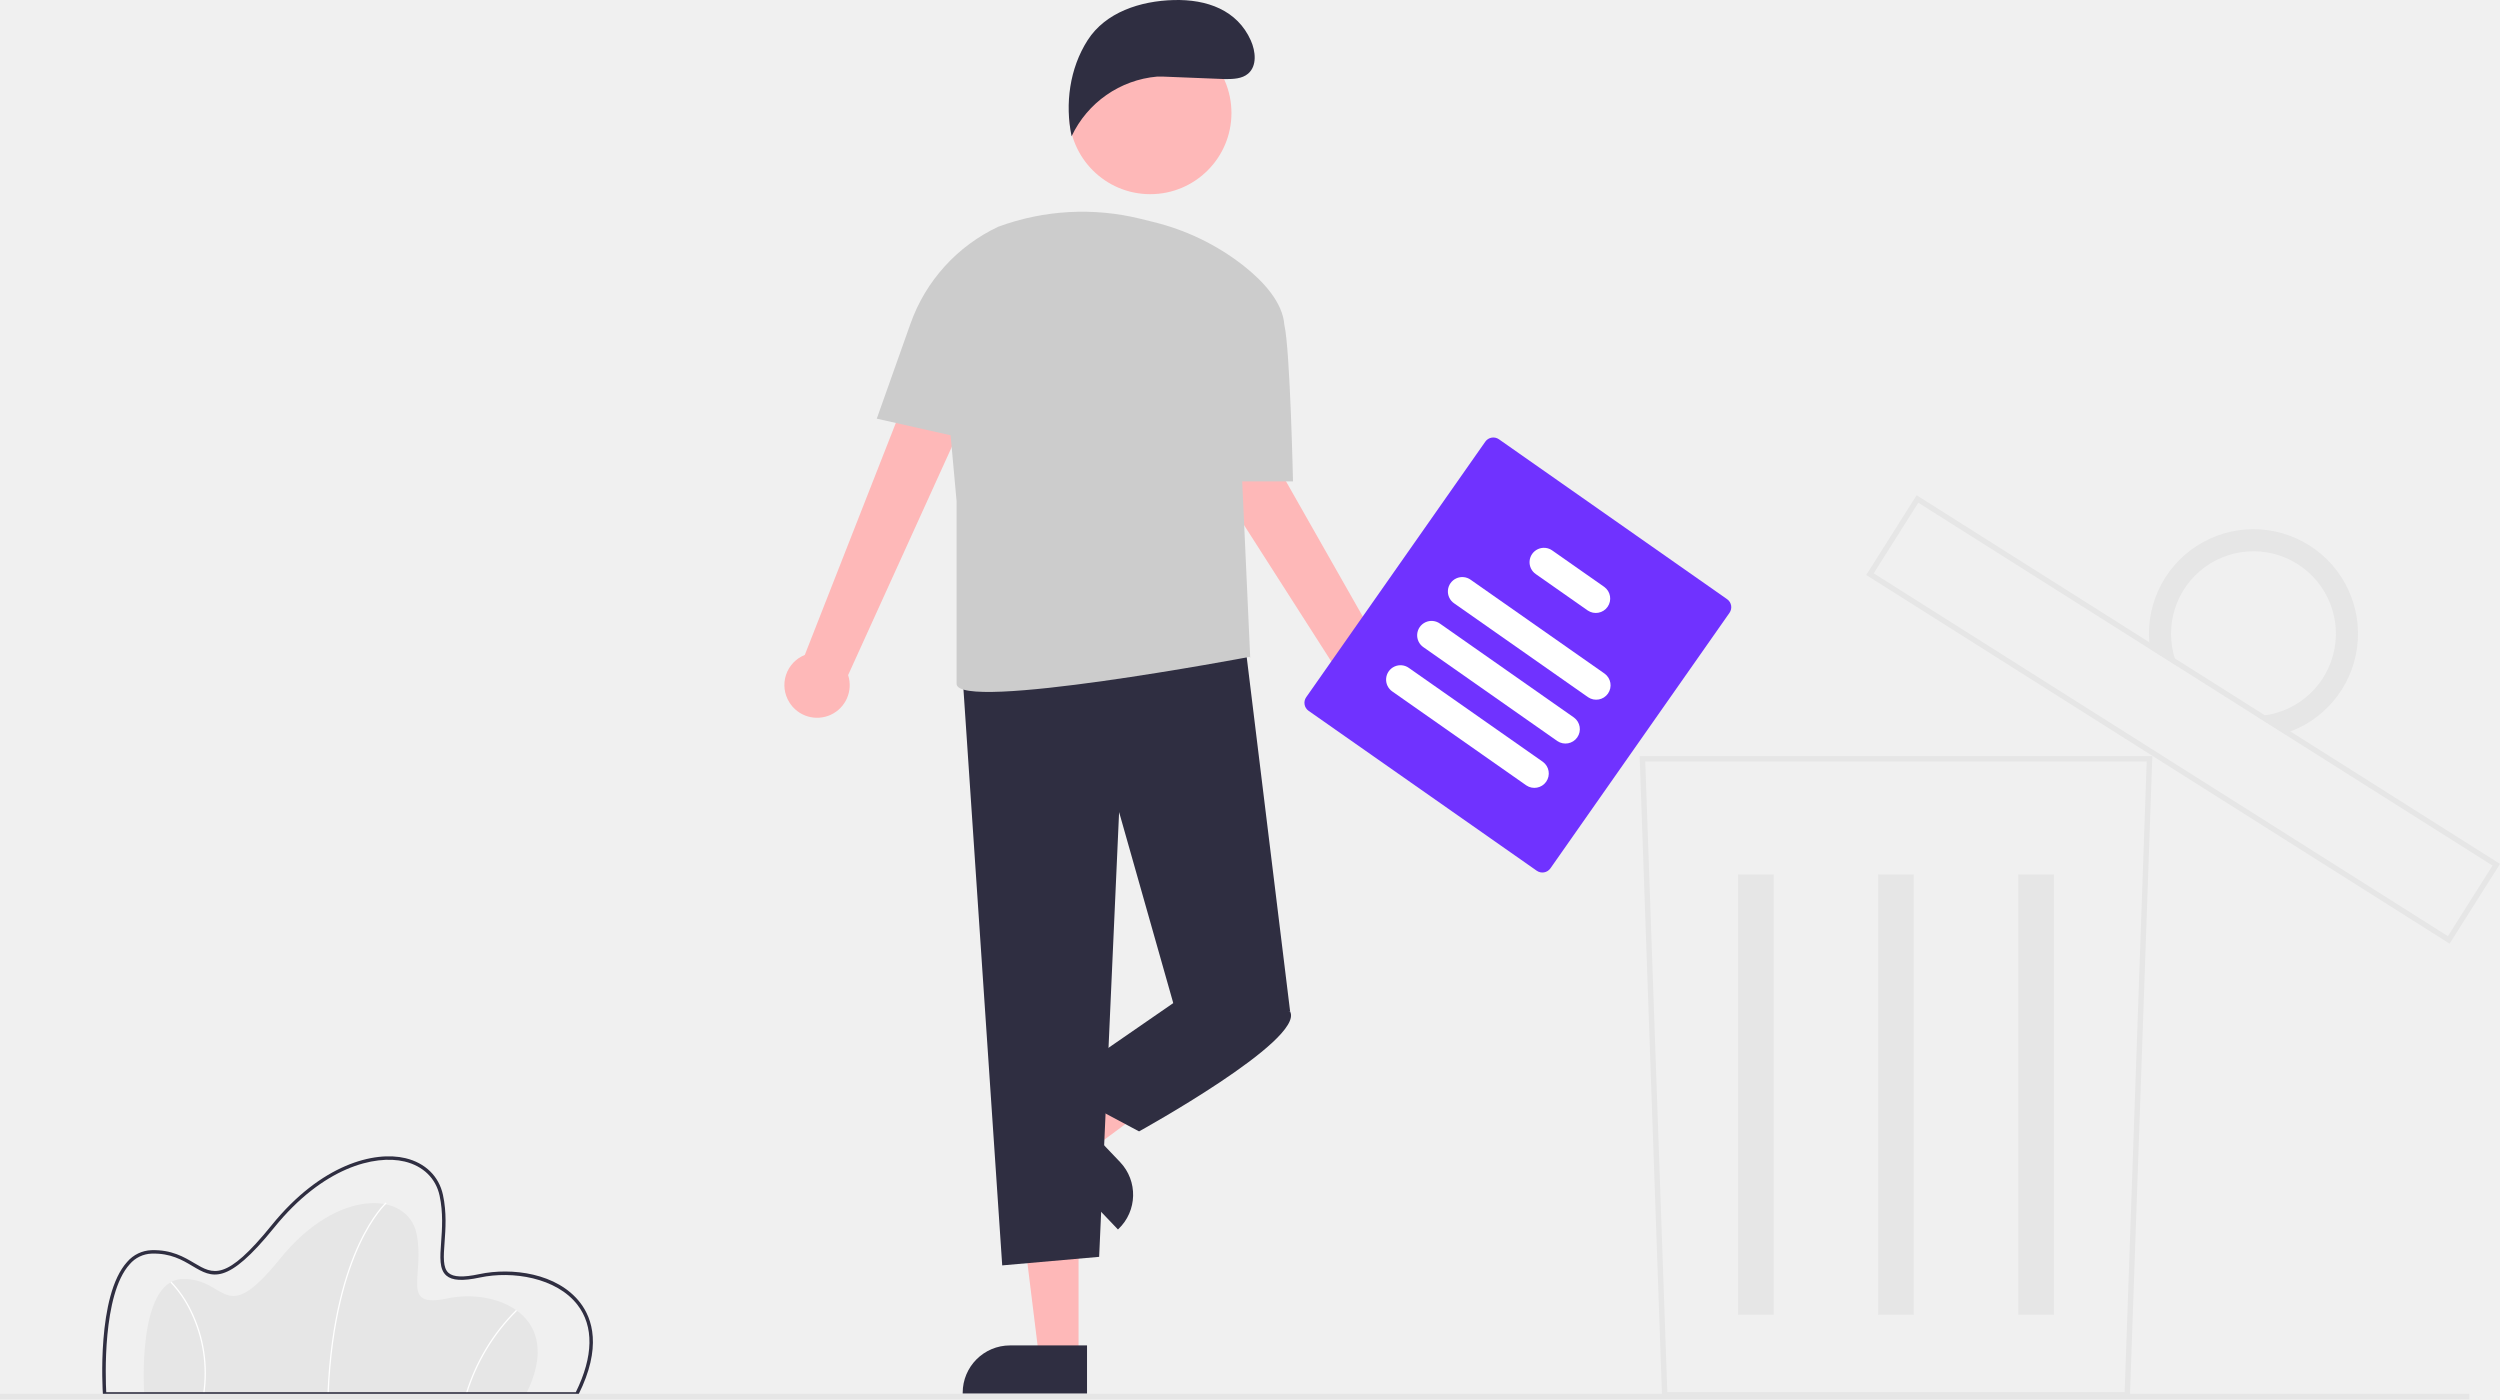
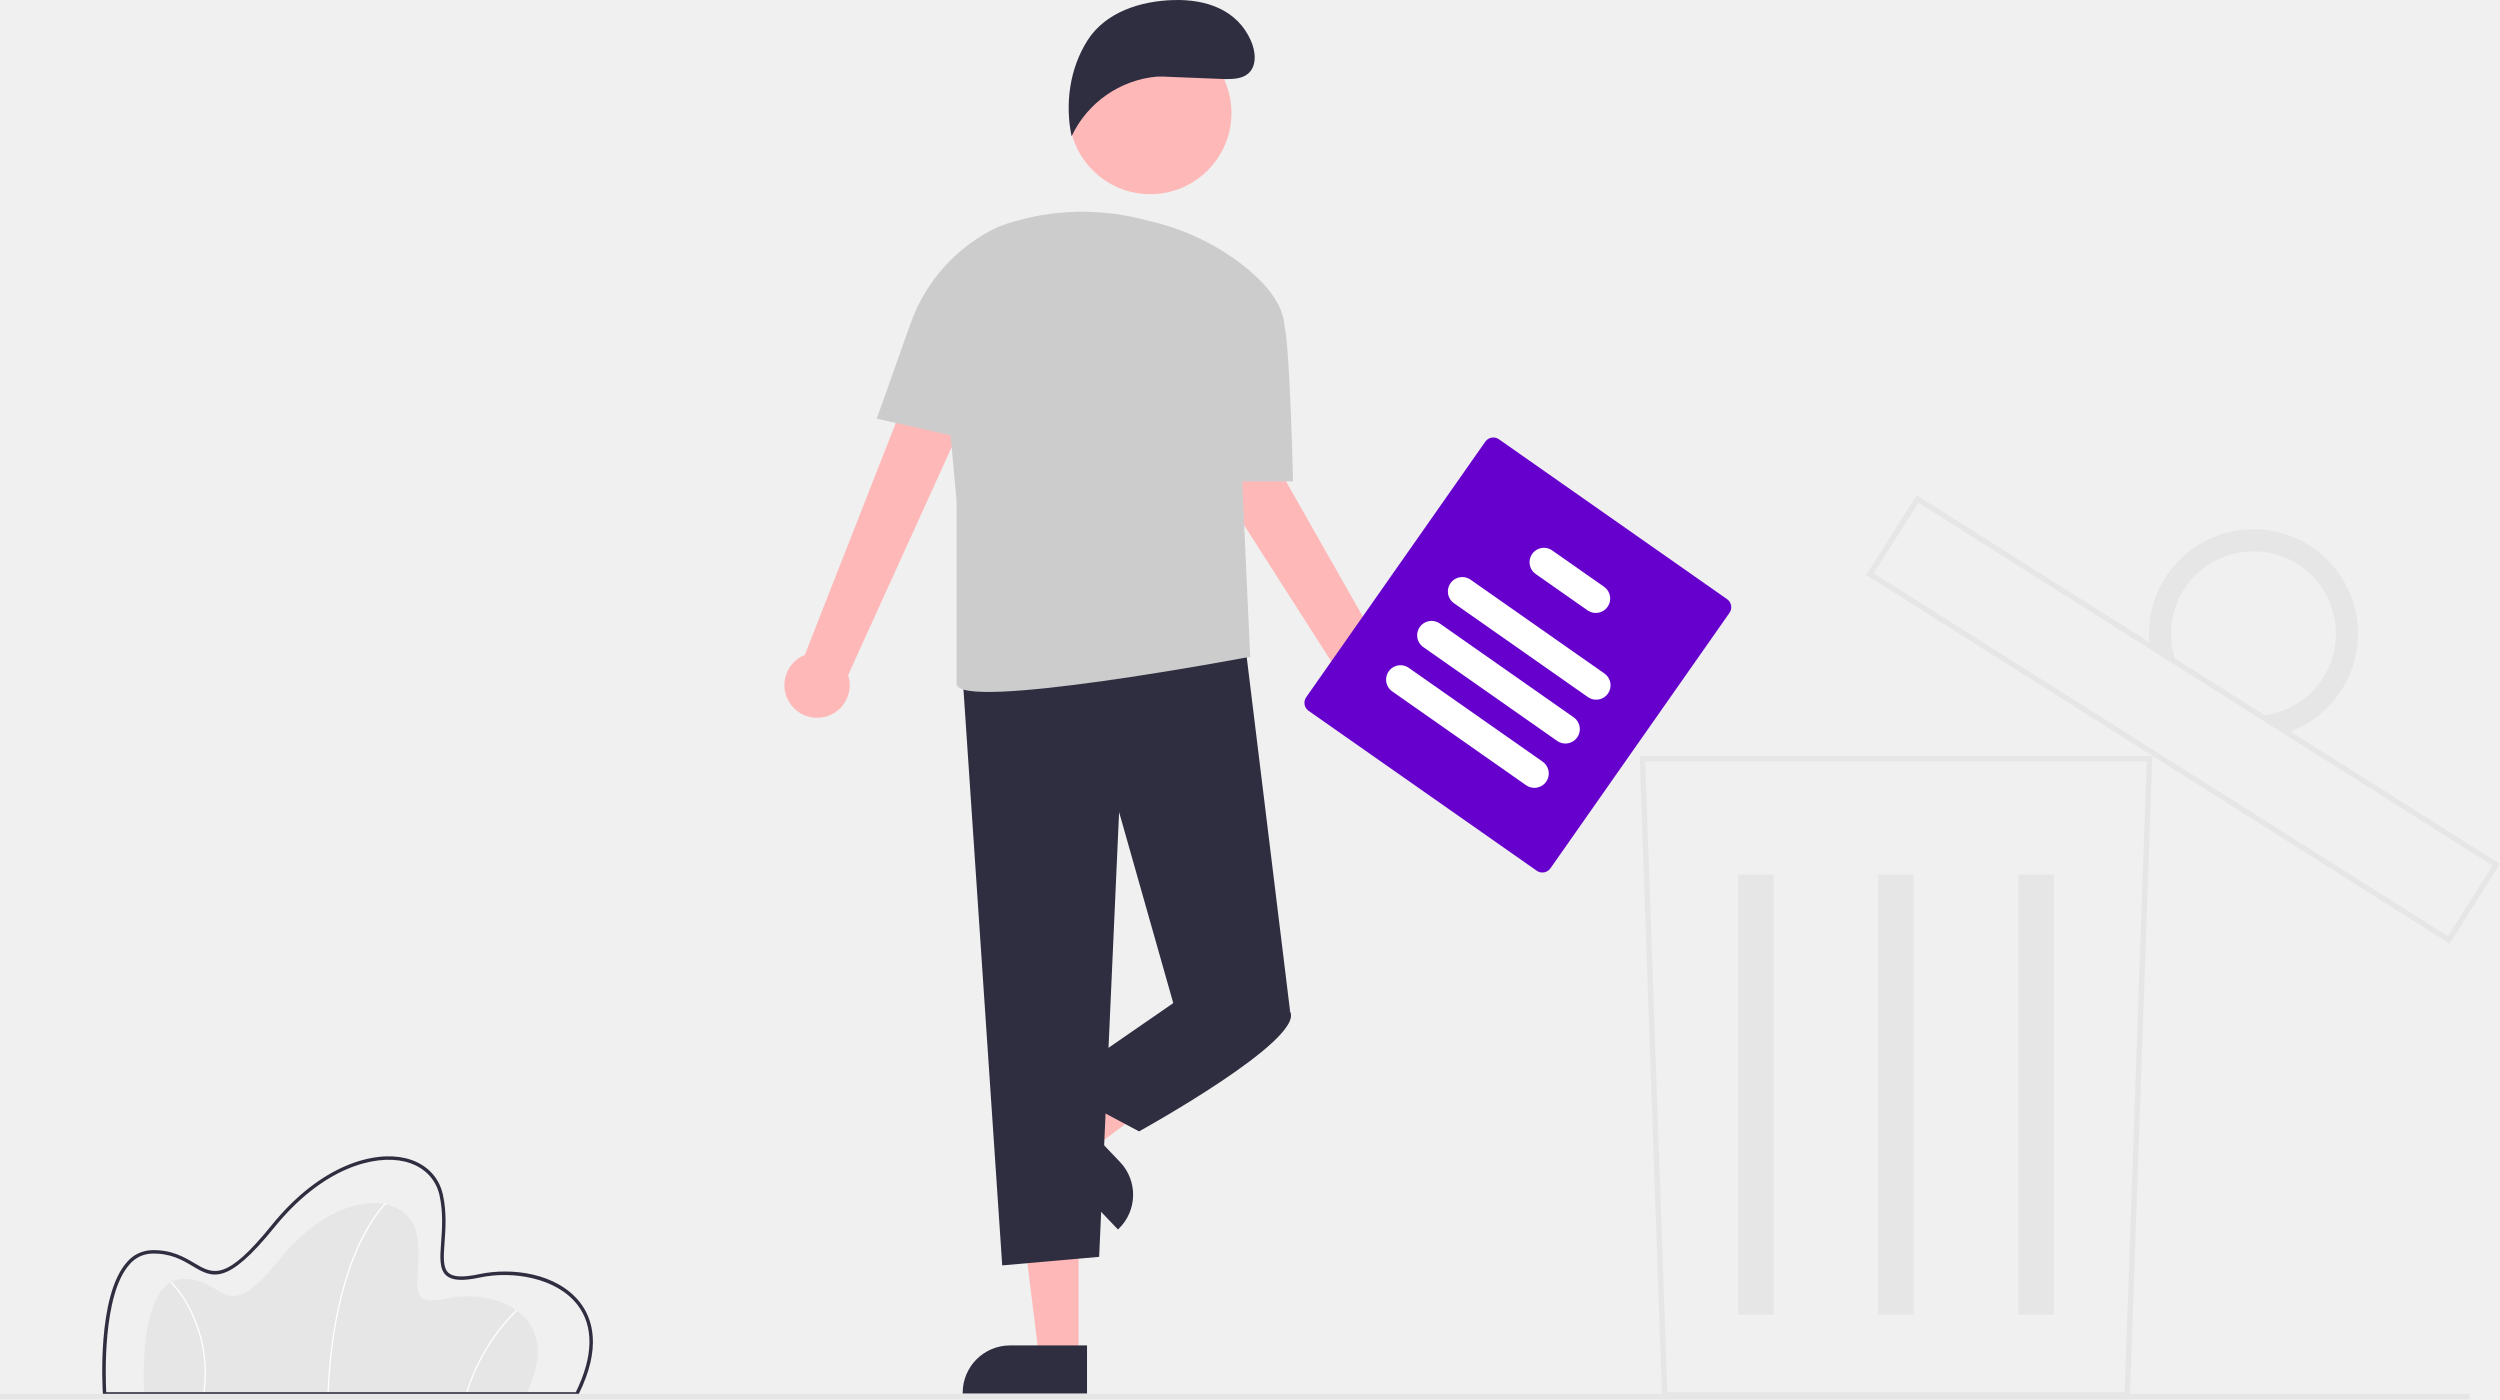
<svg xmlns="http://www.w3.org/2000/svg" data-name="Layer 1" width="920.304" height="515.087" viewBox="0 0 920.304 515.087">
  <path id="a935b196-91fc-4d65-bd04-49275a33d175-1298" data-name="Path 1" d="M333.527,705.582h-140.6s-2.85-41.8,14.012-42.275,14.962,18.525,36.1-7.6,46.787-24.7,50.112-9.262-6.412,27.787,11.4,23.987S348.014,676.607,333.527,705.582Z" transform="translate(-139.8479 -192.4567)" fill="#e6e6e6" />
  <path id="af9a6d89-7824-4af5-a475-6980c18ad0f3-1299" data-name="Path 2" d="M260.854,705.592l-.475-.019c1.107-27.52,6.87-45.2,11.511-55.19,5.038-10.844,9.893-15.234,9.942-15.277l.316.355c-.048.043-4.846,4.389-9.844,15.16C267.689,660.565,261.957,678.175,260.854,705.592Z" transform="translate(-139.8479 -192.4567)" fill="#fff" />
  <path id="ae138407-70d7-43ff-b006-9d3240c337f6-1300" data-name="Path 3" d="M311.74,705.648l-.456-.133a73.682,73.682,0,0,1,18.551-30.863l.319.352A73.183,73.183,0,0,0,311.74,705.648Z" transform="translate(-139.8479 -192.4567)" fill="#fff" />
  <path id="a7d931fe-d47e-4aa5-ae01-a0d26a3448cc-1301" data-name="Path 4" d="M215.073,705.615l-.471-.065a51.732,51.732,0,0,0-4.653-30.238,41.633,41.633,0,0,0-7.34-10.716l.329-.343a42.155,42.155,0,0,1,7.441,10.848A52.206,52.206,0,0,1,215.073,705.615Z" transform="translate(-139.8479 -192.4567)" fill="#fff" />
  <path id="b274f1e0-b558-44b1-a0b2-dcd77bbddb14-1302" data-name="Path 5" d="M352.608,706.217h-174.845l-.04-.592c-.1-1.473-2.331-36.228,8.93-48.629a12.334,12.334,0,0,1,9.013-4.325c7.34-.209,11.953,2.541,15.674,4.747,7.013,4.16,11.645,6.909,28.49-13.91,18.247-22.553,37.936-27.406,49.254-24.708,7.313,1.744,12.353,6.671,13.828,13.52,1.4,6.485.952,12.578.594,17.475-.383,5.239-.685,9.376,1.467,11.252,1.8,1.565,5.381,1.707,11.281.448,12-2.56,28.748-.37,37.153,10.491,4.522,5.843,8.085,16.463-.623,33.88Zm-173.652-1.271h172.865c6.489-13.165,6.692-24.287.581-32.182-7.711-9.963-23.888-12.585-35.883-10.026-6.411,1.368-10.23,1.142-12.381-.732-2.631-2.292-2.308-6.71-1.9-12.3.352-4.815.789-10.808-.569-17.115-1.368-6.351-6.063-10.926-12.881-12.551-10.957-2.614-30.1,2.177-47.971,24.27-17.534,21.672-22.817,18.54-30.126,14.2-3.767-2.234-8.043-4.767-14.99-4.57a11.109,11.109,0,0,0-8.108,3.909c-10.118,11.146-8.884,42.398-8.636,47.097Z" transform="translate(-139.8479 -192.4567)" fill="#2f2e41" />
  <path id="bca7d782-7e31-494e-97b0-f49b8df7894d-1303" data-name="Path 8" d="M923.908,706.923h-172.216l-.033-.965-8.223-235.18h188.727Zm-170.284-2h168.352l8.117-232.145h-184.587Z" transform="translate(-139.8479 -192.4567)" fill="#e6e6e6" />
  <g id="e7d5632f-8461-4dcf-9cd9-df8e3f64d5e2" data-name="Group 1">
    <rect id="ad932c98-7027-4b28-8e73-a76d8a4136e0" data-name="Rectangle 17" x="639.826" y="321.897" width="13.099" height="162.097" fill="#e6e6e6" />
    <rect id="ae1e5d8b-7977-4a56-a24c-fbb057f76b38" data-name="Rectangle 18" x="691.402" y="321.897" width="13.099" height="162.097" fill="#e6e6e6" />
    <rect id="bffa0855-fc38-45cc-9e39-6daa1d3e4103" data-name="Rectangle 19" x="742.978" y="321.897" width="13.099" height="162.097" fill="#e6e6e6" />
  </g>
  <path d="M1041.597,539.839l-.846-.534L826.838,404.122l18.556-29.362.846.534,213.913,135.183Zm-212-136.339,211.377,133.58,16.418-25.979-211.376-133.581Z" transform="translate(-139.8479 -192.4567)" fill="#e6e6e6" />
  <path id="b31113e7-cae2-4653-b248-af5e4acb0a6c-1304" data-name="Path 10" d="M989.95,393.226a38.459,38.459,0,0,0-58.62,38.07l10.2,6.446a30.344,30.344,0,1,1,28.98,18.321l10.2,6.446a38.459,38.459,0,0,0,9.249-69.283Z" transform="translate(-139.8479 -192.4567)" fill="#e6e6e6" />
  <rect id="bbfb7505-c422-4cd7-b125-b9dee40ff3b1" data-name="Rectangle 21" y="513.087" width="909" height="2" fill="#e6e6e6" />
  <g id="b91459ce-423d-4e92-a857-d0ba85dc07c7" data-name="Group 6">
    <path id="bc369f15-2cd9-428d-9eec-3a8fd8cc1bba-1305" data-name="Path 111" d="M536.885,691.896h-14.564l-6.932-56.174h21.5Z" transform="translate(-139.8479 -192.4567)" fill="#feb8b8" />
    <path id="fafca8b8-1a63-4513-a3fa-e64917847011-1306" data-name="Path 112" d="M494.234,705.418h45.771v-17.684h-28.332a17.439,17.439,0,0,0-17.439,17.439h0Z" transform="translate(-139.8479 -192.4567)" fill="#2f2e41" />
    <path id="a38ea43e-f1b1-406e-84c8-61e7480f01b4-1307" data-name="Path 113" d="M531.766,604.851l10.046,10.545,45.452-33.727-14.826-15.563Z" transform="translate(-139.8479 -192.4567)" fill="#feb8b8" />
    <path id="b5ba90e2-8a51-4a77-95c4-5b486c8770ec-1308" data-name="Path 114" d="M552.161,620.227l-19.549-20.512-12.803,12.202,31.582,33.138.177-.169a17.441,17.441,0,0,0,.593-24.659Z" transform="translate(-139.8479 -192.4567)" fill="#2f2e41" />
    <path id="b1536285-e66e-494f-8c4f-a2304265e4c3-1309" data-name="Path 115" d="M430.396,450.953a11.946,11.946,0,0,1,5.715-17.4l57.179-145.727,22.288,13.345-63.518,139.8a12.01,12.01,0,0,1-21.664,9.982Z" transform="translate(-139.8479 -192.4567)" fill="#feb8b8" />
    <path id="acd6249e-4699-4411-813c-091b3a750afe-1310" data-name="Path 116" d="M647.428,461.398a11.945,11.945,0,0,1-10.727-14.85l-84.354-131.869,23.891-10.2,75.836,133.523a12.01,12.01,0,0,1-4.646,23.4Z" transform="translate(-139.8479 -192.4567)" fill="#feb8b8" />
    <path id="ece4d731-f277-435f-bbc1-e3b70679d22f-1311" data-name="Path 117" d="M493.853,436.361l14.931,221.913,35.682-3.148,7.346-163.722,19.94,70.314,43.028,3.148-17.031-139Z" transform="translate(-139.8479 -192.4567)" fill="#2f2e41" />
    <path id="b91f5bf0-a8c5-41a2-a26e-8e2fd84207c6-1312" data-name="Path 118" d="M578.049,551.224l-6.3,10.495-44.073,30.434,31.484,16.792s60.869-33.583,55.622-44.078Z" transform="translate(-139.8479 -192.4567)" fill="#2f2e41" />
    <path id="b0b7866d-f3ba-460a-97cc-8103175b89de-1313" data-name="Path 119" d="M462.607,346.577l12.421-35a62.494,62.494,0,0,1,32.332-35.668h0a89.427,89.427,0,0,1,52.484-2.873l4.52,1.122a87.364,87.364,0,0,1,33.128,16c7.654,6.034,14.54,13.674,15.153,21.892a.244.244,0,0,0,.015.051c2.12,9.292,3.169,57.567,3.169,57.567h-18.7l2.958,65.067-.239-.471s-107.856,20.411-107.856,9.916v-67.168l-2.211-24.32Z" transform="translate(-139.8479 -192.4567)" fill="#ccc" />
    <circle id="bd3b9138-8795-4826-98b2-48d72249760b" data-name="Ellipse 12" cx="423.432" cy="41.593" r="29.889" fill="#feb8b8" />
    <path id="e83e2647-99b5-4c80-ac3e-9e5d1f9bc81d-1314" data-name="Path 120" d="M567.757,220.645l23.208.93c2.92-.009,6.108-.112,8.332-2,3.35-2.849,2.789-8.225.995-12.241-5-11.182-16.153-15.188-28.4-14.859s-25.08,4.48-31.675,14.8-8.377,23.352-5.893,35.344a38.534,38.534,0,0,1,31.508-21.97Z" transform="translate(-139.8479 -192.4567)" fill="#2f2e41" />
  </g>
  <g id="ff061cc6-72bd-494d-9c36-32e4a4020cd7" data-name="Group 4">
-     <path id="bc404282-8d4f-43f7-bc12-02f97785eba1-1315" data-name="Path 81" d="M705.571,513.001l-84.002-58.873a3.607,3.607,0,0,1-.882-5.015L686.619,355.041a3.607,3.607,0,0,1,5.015-.882l84.002,58.873a3.607,3.607,0,0,1,.882,5.015l-65.93,94.07A3.607,3.607,0,0,1,705.571,513.001Z" transform="translate(-139.8479 -192.4567)" fill="#7032ff" />
+     <path id="bc404282-8d4f-43f7-bc12-02f97785eba1-1315" data-name="Path 81" d="M705.571,513.001l-84.002-58.873a3.607,3.607,0,0,1-.882-5.015L686.619,355.041a3.607,3.607,0,0,1,5.015-.882l84.002,58.873a3.607,3.607,0,0,1,.882,5.015l-65.93,94.07A3.607,3.607,0,0,1,705.571,513.001Z" transform="translate(-139.8479 -192.4567)" fill="#6600cc" />
    <path id="ae4af9f3-88ec-4cab-9b9e-a4fc234f7062-1316" data-name="Path 82" d="M724.462,449.12l-49.291-34.546a5.301,5.301,0,1,1,6.084-8.681l49.291,34.546a5.301,5.301,0,0,1-6.084,8.681Z" transform="translate(-139.8479 -192.4567)" fill="#fff" />
    <path id="fe48f3fd-992f-41c2-af3b-c30882e26a16-1317" data-name="Path 83" d="M713.15,465.261l-49.291-34.546a5.301,5.301,0,1,1,6.084-8.681l49.291,34.546a5.301,5.301,0,0,1-6.084,8.681Z" transform="translate(-139.8479 -192.4567)" fill="#fff" />
    <path id="e216638f-22ba-49ea-a46c-300c78c4e875-1318" data-name="Path 84" d="M701.716,481.576,652.425,447.03a5.301,5.301,0,1,1,6.084-8.681l49.291,34.546a5.301,5.301,0,0,1-6.084,8.681Z" transform="translate(-139.8479 -192.4567)" fill="#fff" />
    <path id="ee43e3d8-5f22-4b53-a964-043fec166479-1319" data-name="Path 85" d="M724.324,417.19l-19.092-13.381a5.301,5.301,0,1,1,6.084-8.681L730.408,408.509a5.301,5.301,0,0,1-6.084,8.681Z" transform="translate(-139.8479 -192.4567)" fill="#fff" />
  </g>
</svg>
